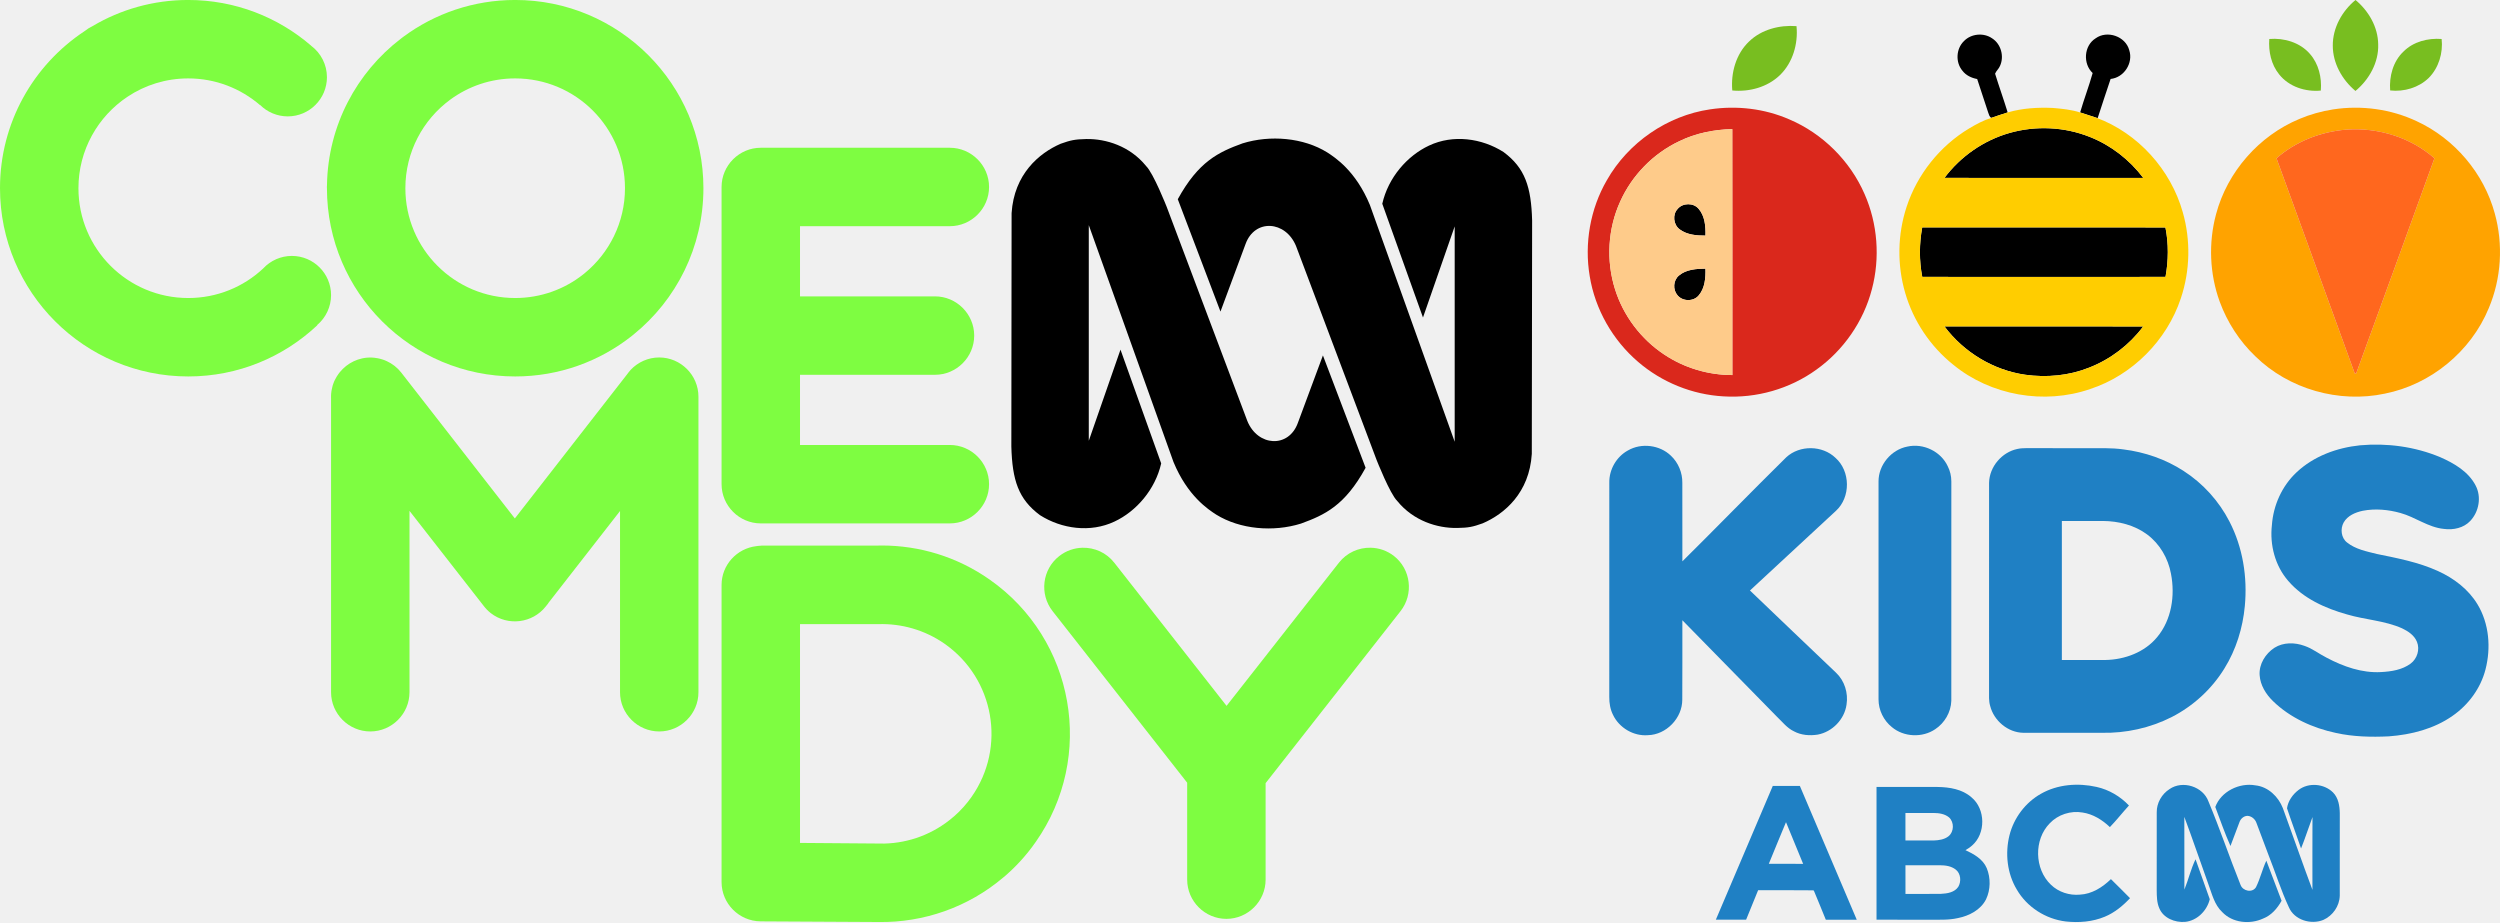
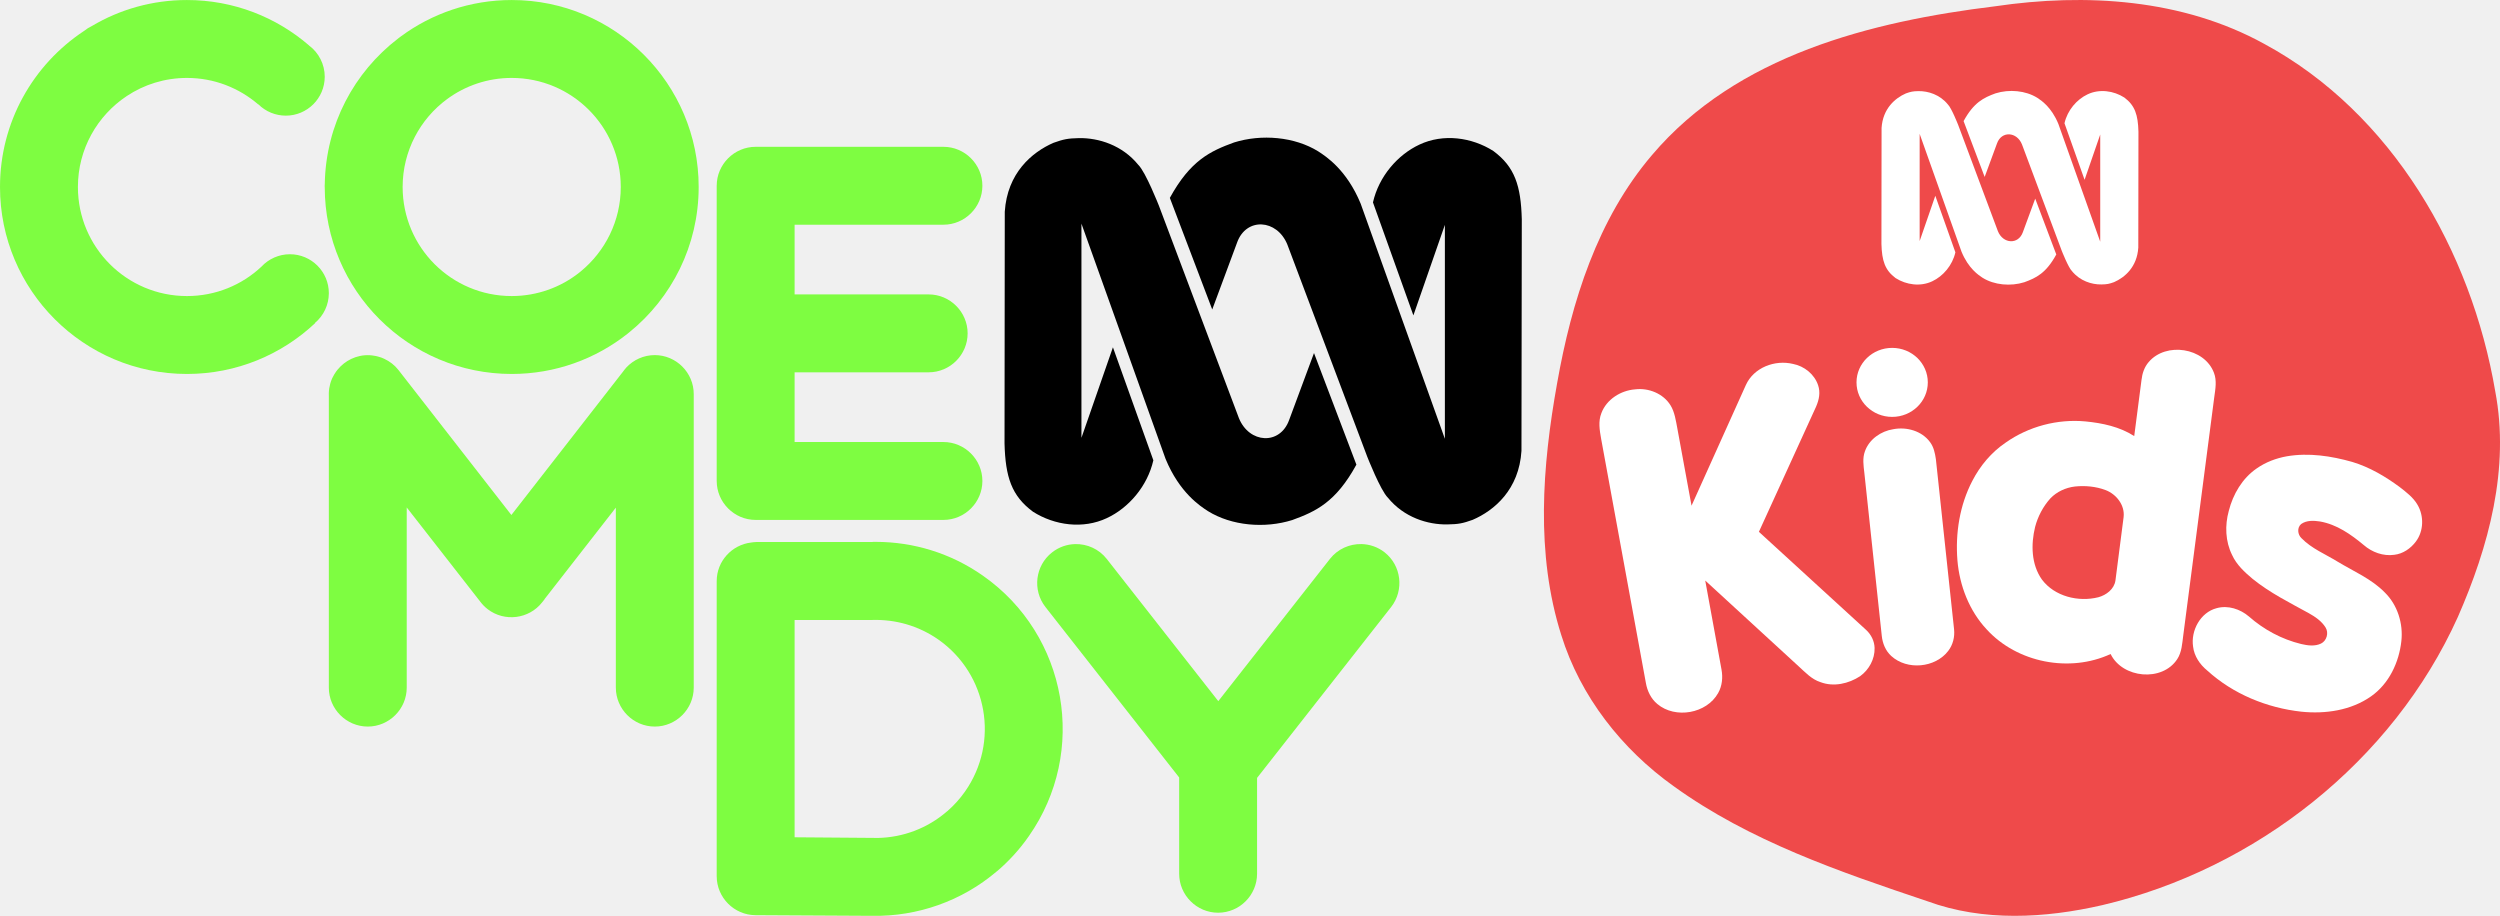
- <svg xmlns="http://www.w3.org/2000/svg" width="567.02mm" height="209.13mm" version="1.1" viewBox="0 0 567.02 209.13">
-   <g transform="translate(300.52 -44.27)">
-     <g transform="matrix(.35278 0 0 .35278 -300.52 308.85)" fill="#7efd41">
-       <g transform="scale(.75)" stroke-width=".708">
-         <path d="m161.36-1e3c-29.917 0-57.96 8.132-81.953 22.371a33.617 33.617 0 0 0-6.846 4.301c-0.077 0.051-0.156 0.099-0.232 0.15-43.595 28.875-72.328 78.344-72.328 134.54 0 89.102 72.258 161.36 161.36 161.36 42.817 0 81.74-16.703 110.62-43.879l-0.148-0.158a33.617 33.617 0 0 0 11.969-25.674 33.617 33.617 0 0 0-33.617-33.615 33.617 33.617 0 0 0-24.646 10.818c-16.806 15.718-39.371 25.275-64.172 25.275-52.017 0-94.127-42.11-94.127-94.127 0-32.767 16.773-61.643 42.18-78.486l-0.199-0.299h2e-3l0.197 0.299c14.862-9.908 32.768-15.641 51.947-15.641 23.496 0 44.939 8.634 61.5 22.859l0.09-0.104a33.617 33.617 0 0 0 23.689 9.799 33.617 33.617 0 0 0 33.617-33.615 33.617 33.617 0 0 0-13.553-26.924l0.035-0.041c-28.309-24.416-65.11-39.207-105.38-39.207z" />
-         <path d="m441.62-1e3c-35.81 0-68.932 11.677-95.684 31.422-0.049 0.036-0.096 0.073-0.145 0.109a33.617 33.617 0 0 0-2.279 1.732c-37.764 28.95-62.333 74.229-63.209 125.28a33.617 33.617 0 0 0-0.088 1.76 33.617 33.617 0 0 0 0.049 1.389c0.178 88.95 72.364 161.03 161.36 161.03 37.792 0 72.541-13.021 100-34.748 0.354-0.28 0.699-0.571 1.051-0.854a33.617 33.617 0 0 0 0.42-0.342c36.52-29.545 59.889-74.787 59.889-125.42 0-89.102-72.258-161.36-161.36-161.36zm0 67.232c52.017 0 94.127 42.11 94.127 94.127 0 29.376-13.5 55.612-34.602 72.9a33.617 33.617 0 0 0-0.242 0.197c-0.323 0.263-0.641 0.529-0.967 0.787-15.994 12.668-36.306 20.242-58.316 20.242-52.017 0-94.127-42.11-94.127-94.127 0-31.069 15.076-58.67 38.289-75.797 15.641-11.536 34.96-18.33 55.838-18.33z" />
-         <path d="m652.16-873.32c-18.471 0-33.615 15.144-33.615 33.615v254.78c0 18.471 15.144 33.617 33.615 33.617h162.07c18.471 0 33.615-15.146 33.615-33.617s-15.144-33.617-33.615-33.617h-128.45v-60.156h115.71c18.471 0 33.617-15.144 33.617-33.615s-15.146-33.617-33.617-33.617h-115.71v-60.156h128.45c18.471 0 33.615-15.146 33.615-33.617s-15.144-33.615-33.615-33.615z" />
-         <path d="m565.11-693.56c-9.625 0-18.329 4.104-24.486 10.615-0.637 0.637-1.203 1.345-1.77 2.123l-1.062 1.416-96.461 123.85-97.381-125.05c-3.352-4.31-7.625-7.579-12.287-9.732-0.259-0.122-0.523-0.232-0.785-0.348-0.216-0.093-0.427-0.199-0.645-0.287 0.1 0.044 0.176 0.086 0.268 0.129-0.47-0.2-0.934-0.411-1.414-0.59-0.212-0.071-0.424-0.142-0.707-0.213-0.212-0.071-0.424-0.14-0.637-0.211-0.514-0.166-1.032-0.316-1.551-0.457-0.173-0.047-0.346-0.09-0.52-0.135-0.364-0.093-0.73-0.179-1.096-0.26-0.166-0.037-0.332-0.075-0.498-0.109-1.047-0.214-2.102-0.377-3.162-0.49-0.187-0.02-0.375-0.036-0.562-0.053-0.365-0.033-0.731-0.059-1.098-0.08-0.174-0.01-0.347-0.022-0.521-0.029-0.536-0.022-1.073-0.034-1.611-0.029-0.6 5e-3 -1.202 0.027-1.803 0.064-0.602 0.038-1.203 0.091-1.805 0.162h-0.141c-0.424 0.071-0.921 0.142-1.346 0.213-0.212 0.071-0.495 0.07-0.707 0.141-0.283 0.071-0.494 0.072-0.777 0.143-5.131 1.097-9.838 3.361-13.828 6.502-0.997 0.785-1.95 1.626-2.853 2.516-0.903 0.89-1.757 1.829-2.557 2.814-0.4 0.493-0.788 0.997-1.16 1.512-1.118 1.546-2.107 3.188-2.957 4.914-0.142 0.212-0.212 0.426-0.354 0.709-0.053 0.159-0.13 0.285-0.213 0.424-3.4e-4 7.7e-4 -2e-3 1e-3 -2e-3 2e-3 -0.027 0.045-0.034 0.087-0.068 0.139v2e-3c-0.073 0.169-0.133 0.342-0.203 0.512-0.192 0.456-0.375 0.917-0.547 1.383-0.021 0.058-0.048 0.114-0.068 0.172-0.028 0.077-0.049 0.157-0.076 0.234-0.203 0.577-0.391 1.159-0.562 1.75-0.019 0.067-0.04 0.133-0.059 0.199-0.36 1.275-0.649 2.581-0.854 3.916-6.2e-4 4e-3 -1e-3 8e-3 -2e-3 0.012-0.018 0.112-0.044 0.222-0.06 0.334v2e-3c-0.052 0.351-0.08 0.706-0.121 1.059-9e-3 0.086-0.021 0.172-0.029 0.258-0.032 0.295-0.077 0.587-0.102 0.883-0.114 1.396-0.135 2.799-0.076 4.201v251.75c0 18.471 15.144 33.617 33.615 33.617s33.617-15.146 33.617-33.617v-155.48l63.6 81.467c1.722 2.282 3.758 4.38 6.111 6.219 14.579 11.323 35.809 8.706 47.203-5.873l1.912-2.406c0.125-0.2 0.229-0.409 0.35-0.611l61.293-78.654v155.34c0 18.471 15.144 33.617 33.615 33.617s33.617-15.146 33.617-33.617v-253.36c0-18.471-15.146-33.617-33.617-33.617z" />
-       </g>
-       <path d="m567.08-399.27c-0.773-7.5e-4 -1.546 5e-3 -2.319 0.018v0.053h-75.372l-0.021 0.059c-0.082-7.5e-4 -0.164-6e-3 -0.246-6e-3 -1.009 0-1.968 0.183-2.947 0.3-12.464 1.49-22.264 12.068-22.264 24.913 0 0.433 0.01 0.864 0.032 1.292-0.022-0.428-0.034-0.859-0.034-1.292v191.08c0 13.787 11.251 25.1 25.014 25.208l-0.066 5e-3 75.902 0.425c28.981 0.478 57.697-9.448 80.361-28.715l-0.051-0.061 0.032-0.026 0.073 0.088c7.696-6.528 14.703-14.119 20.754-22.824 38.376-54.724 25.105-130.2-29.619-168.58-21.082-14.809-45.252-21.896-69.23-21.939zm-75.187 0.281c0.039 5e-3 0.078 0.01 0.117 0.015-0.039-5e-3 -0.078-0.01-0.117-0.015zm22.443 50.266v2e-3h50.426c14.703-0.425 29.617 3.609 42.621 12.686 31.9 22.399 39.65 66.401 17.304 98.301-3.33 4.764-7.157 8.98-11.38 12.656-0.171 0.132-0.341 0.266-0.508 0.403v-1e-3c-12.527 10.828-28.291 16.668-44.32 17.039l-54.142-0.425v-140.66z" stroke-width=".531" />
-       <path transform="scale(.75)" d="m1175-530.46c-10.25-0.227-20.483 4.188-27.248 12.844l-96.293 122.68-0.027-0.035-0.027 0.035-96.223-122.68c-6.765-8.656-16.998-13.07-27.248-12.828-7.013 0.165-14.034 2.51-19.957 7.168-14.579 11.394-17.127 32.624-5.662 47.203l115.36 147.06v83.086c0 18.471 15.146 33.617 33.617 33.617s33.615-15.146 33.615-33.617v-82.732l115.71-147.49c11.394-14.579 8.848-35.811-5.66-47.205-5.923-4.629-12.944-6.956-19.957-7.111z" stroke-width=".708" />
+ <svg xmlns="http://www.w3.org/2000/svg" width="2157.6" height="790.41" version="1.1" viewBox="0 0 570.87 209.13">
+   <g transform="matrix(.35278 0 0 .35278 -.00023283 264.59)" fill="#7efd41">
+     <g transform="scale(.75)" stroke-width=".708">
+       <path d="m161.36-1e3c-29.917 0-57.96 8.132-81.953 22.371a33.617 33.617 0 0 0-6.846 4.301c-0.077 0.051-0.156 0.099-0.232 0.15-43.595 28.875-72.328 78.344-72.328 134.54 0 89.102 72.258 161.36 161.36 161.36 42.817 0 81.74-16.703 110.62-43.879l-0.148-0.158a33.617 33.617 0 0 0 11.969-25.674 33.617 33.617 0 0 0-33.617-33.615 33.617 33.617 0 0 0-24.646 10.818c-16.806 15.718-39.371 25.275-64.172 25.275-52.017 0-94.127-42.11-94.127-94.127 0-32.767 16.773-61.643 42.18-78.486l-0.199-0.299h2e-3l0.197 0.299c14.862-9.908 32.768-15.641 51.947-15.641 23.496 0 44.939 8.634 61.5 22.859l0.09-0.104a33.617 33.617 0 0 0 23.689 9.799 33.617 33.617 0 0 0 33.617-33.615 33.617 33.617 0 0 0-13.553-26.924l0.035-0.041c-28.309-24.416-65.11-39.207-105.38-39.207z" />
+       <path d="m441.62-1e3c-35.81 0-68.932 11.677-95.684 31.422-0.049 0.036-0.096 0.073-0.145 0.109a33.617 33.617 0 0 0-2.279 1.732c-37.764 28.95-62.333 74.229-63.209 125.28a33.617 33.617 0 0 0-0.088 1.76 33.617 33.617 0 0 0 0.049 1.389c0.178 88.95 72.364 161.03 161.36 161.03 37.792 0 72.541-13.021 100-34.748 0.354-0.28 0.699-0.571 1.051-0.854a33.617 33.617 0 0 0 0.42-0.342c36.52-29.545 59.889-74.787 59.889-125.42 0-89.102-72.258-161.36-161.36-161.36zm0 67.232c52.017 0 94.127 42.11 94.127 94.127 0 29.376-13.5 55.612-34.602 72.9a33.617 33.617 0 0 0-0.242 0.197c-0.323 0.263-0.641 0.529-0.967 0.787-15.994 12.668-36.306 20.242-58.316 20.242-52.017 0-94.127-42.11-94.127-94.127 0-31.069 15.076-58.67 38.289-75.797 15.641-11.536 34.96-18.33 55.838-18.33z" />
+       <path d="m652.16-873.32c-18.471 0-33.615 15.144-33.615 33.615v254.78c0 18.471 15.144 33.617 33.615 33.617h162.07c18.471 0 33.615-15.146 33.615-33.617s-15.144-33.617-33.615-33.617h-128.45v-60.156h115.71c18.471 0 33.617-15.144 33.617-33.615s-15.146-33.617-33.617-33.617h-115.71v-60.156h128.45c18.471 0 33.615-15.146 33.615-33.617s-15.144-33.615-33.615-33.615z" />
+       <path d="m565.11-693.56c-9.625 0-18.329 4.104-24.486 10.615-0.637 0.637-1.203 1.345-1.77 2.123l-1.062 1.416-96.461 123.85-97.381-125.05c-3.352-4.31-7.625-7.579-12.287-9.732-0.259-0.122-0.523-0.232-0.785-0.348-0.216-0.093-0.427-0.199-0.645-0.287 0.1 0.044 0.176 0.086 0.268 0.129-0.47-0.2-0.934-0.411-1.414-0.59-0.212-0.071-0.424-0.142-0.707-0.213-0.212-0.071-0.424-0.14-0.637-0.211-0.514-0.166-1.032-0.316-1.551-0.457-0.173-0.047-0.346-0.09-0.52-0.135-0.364-0.093-0.73-0.179-1.096-0.26-0.166-0.037-0.332-0.075-0.498-0.109-1.047-0.214-2.102-0.377-3.162-0.49-0.187-0.02-0.375-0.036-0.562-0.053-0.365-0.033-0.731-0.059-1.098-0.08-0.174-0.01-0.347-0.022-0.521-0.029-0.536-0.022-1.073-0.034-1.611-0.029-0.6 5e-3 -1.202 0.027-1.803 0.064-0.602 0.038-1.203 0.091-1.805 0.162h-0.141c-0.424 0.071-0.921 0.142-1.346 0.213-0.212 0.071-0.495 0.07-0.707 0.141-0.283 0.071-0.494 0.072-0.777 0.143-5.131 1.097-9.838 3.361-13.828 6.502-0.997 0.785-1.95 1.626-2.853 2.516-0.903 0.89-1.757 1.829-2.557 2.814-0.4 0.493-0.788 0.997-1.16 1.512-1.118 1.546-2.107 3.188-2.957 4.914-0.142 0.212-0.212 0.426-0.354 0.709-0.053 0.159-0.13 0.285-0.213 0.424-3.4e-4 7.7e-4 -2e-3 1e-3 -2e-3 2e-3 -0.027 0.045-0.034 0.087-0.068 0.139v2e-3c-0.073 0.169-0.133 0.342-0.203 0.512-0.192 0.456-0.375 0.917-0.547 1.383-0.021 0.058-0.048 0.114-0.068 0.172-0.028 0.077-0.049 0.157-0.076 0.234-0.203 0.577-0.391 1.159-0.562 1.75-0.019 0.067-0.04 0.133-0.059 0.199-0.36 1.275-0.649 2.581-0.854 3.916-6.2e-4 4e-3 -1e-3 8e-3 -2e-3 0.012-0.018 0.112-0.044 0.222-0.06 0.334v2e-3c-0.052 0.351-0.08 0.706-0.121 1.059-9e-3 0.086-0.021 0.172-0.029 0.258-0.032 0.295-0.077 0.587-0.102 0.883-0.114 1.396-0.135 2.799-0.076 4.201v251.75c0 18.471 15.144 33.617 33.615 33.617s33.617-15.146 33.617-33.617v-155.48l63.6 81.467c1.722 2.282 3.758 4.38 6.111 6.219 14.579 11.323 35.809 8.706 47.203-5.873l1.912-2.406c0.125-0.2 0.229-0.409 0.35-0.611l61.293-78.654v155.34c0 18.471 15.144 33.617 33.615 33.617s33.617-15.146 33.617-33.617v-253.36c0-18.471-15.146-33.617-33.617-33.617z" />
    </g>
-     <g transform="matrix(.29078 0 0 .29078 17.664 17.687)">
-       <g fill="#78be20">
-         <path d="m725.33 126.96c-0.09-13.81 7.21-26.89 17.72-35.54 10.22 8.47 17.54 21.07 17.69 34.56 0.5 14.12-7.06 27.54-17.74 36.39-10.37-8.71-17.72-21.65-17.67-35.41z" />
-         <path d="m269.92 123.88c9.73-9.48 23.82-13.08 37.11-12.07 1.36 13.78-2.88 28.48-12.97 38.24-9.74 9.38-23.84 13.2-37.12 11.95-1.22-13.74 2.85-28.4 12.98-38.12z" />
-         <path d="m675.79 121.83c11.54-0.96 23.96 2.67 31.7 11.63 6.84 7.73 9.34 18.48 8.5 28.6-11.96 1.17-24.86-2.99-32.47-12.6-6.28-7.69-8.41-17.9-7.73-27.63z" />
-         <path d="m780.55 131.56c7.68-7.7 19.05-10.55 29.68-9.73 1.19 10.9-2.25 22.5-10.05 30.36-7.84 7.65-19.33 10.97-30.1 9.78-0.85-10.95 2.25-22.73 10.47-30.41z" />
-       </g>
-       <path d="m540.33 121.32c9.03-6.56 23.39-1.56 26.24 9.26 3.28 9.98-4.07 21.36-14.54 22.42-3.48 10.15-6.73 20.38-10.1 30.57l-0.96-0.3c-4.24-1.39-8.47-2.79-12.71-4.13 2.99-10.33 6.87-20.4 9.77-30.76-7.76-7.25-6.83-21.37 2.3-27.06z" />
-       <path d="m437.56 123.55c5.58-5.89 15.43-6.86 22.07-2.21 6.91 4.39 9.53 14.04 6.15 21.44-0.9 2.27-2.95 3.87-3.86 6.11 3.11 10.12 6.73 20.09 9.82 30.23-4.27 1.32-8.51 2.76-12.73 4.23-1.54-0.78-1.9-2.67-2.46-4.14-2.81-8.74-5.68-17.45-8.6-26.15-4.42-0.82-8.75-2.82-11.5-6.48-5.52-6.5-4.99-17.08 1.11-23.03z" />
-       <path d="m473.2 195.13c20.4-5.81 42.74-4.82 62.46 3.04 16.59 6.51 31.15 17.86 41.87 32.06-51.69-0.07-103.39 0.05-155.08-0.06 12.53-16.77 30.61-29.3 50.75-35.04z" />
-       <path d="m214.3 254.39c4.02-4.81 12.28-4.96 16.36-0.13 4.93 5.68 5.56 13.73 5.36 20.94-6.94 0.01-14.51-0.59-20.23-4.96-4.81-3.64-5.63-11.39-1.49-15.85z" />
-       <path d="m405.09 268.78c63.24 0.04 126.47-0.04 189.7 0.04 2.51 12.7 2.39 25.85 0.06 38.57-63.24 0.06-126.48 0.08-189.73 0-2.46-12.73-2.37-25.88-0.03-38.61z" />
-       <path d="m215.32 306.35c5.67-4.82 13.58-5.3 20.69-5.39 0.2 7.14-0.39 15.1-5.2 20.8-4.05 5.01-12.58 4.92-16.62-0.05-3.75-4.39-3.35-11.62 1.13-15.36z" />
-       <path d="m422.43 346c51.67 0.04 103.35-0.08 155.02 0.06-10.76 14.37-25.57 25.66-42.31 32.16-15.68 6.26-33.02 7.84-49.67 5.51-24.93-3.58-48.01-17.59-63.04-37.73z" />
-       <path d="m239.55 176.72c20.82-3.14 42.57-0.62 61.89 7.83 26.01 11.06 47.45 32.39 58.71 58.31 10.19 23.14 12.17 49.77 5.67 74.2-6.52 25.1-22.18 47.63-43.28 62.68-20.78 15.04-46.84 22.46-72.43 20.85-24.38-1.33-48.15-11-66.64-26.92-19.83-16.98-33.54-41-37.73-66.8-4.31-25.5 0.37-52.48 13.36-74.88 16.63-29.33 47.07-50.36 80.45-55.27m-23.95 24.85c-20.27 9.55-36.87 26.54-46.05 46.97-9.71 21.23-11.13 46.07-4.13 68.32 6.46 20.82 20.36 39.2 38.56 51.18 15.59 10.4 34.3 15.92 53.02 15.92-0.04-63.94 0.07-127.89-0.05-191.84-14.23 0.35-28.52 3.15-41.35 9.45z" fill="#da281c" />
-       <path d="m471.74 179.12c11.38-3.34 23.39-4.03 35.18-3.51 7.17 0.63 14.45 1.3 21.34 3.53 4.24 1.34 8.47 2.74 12.71 4.13 32.46 12.03 58.07 40.55 67.38 73.82 6.22 21.8 5.68 45.5-1.53 66.99-10.89 32.86-37.8 59.98-70.72 70.78-35.79 12.39-77.63 5.07-106.9-19.03-17.76-14.21-31-33.99-37.36-55.83-6.42-21.85-6.06-45.63 1.07-67.26 8.28-25.29 25.89-47.38 48.7-61.09 5.52-3.29 11.22-6.42 17.4-8.3 4.22-1.47 8.46-2.91 12.73-4.23m1.46 16.01c-20.14 5.74-38.22 18.27-50.75 35.04 51.69 0.11 103.39-0.01 155.08 0.06-10.72-14.2-25.28-25.55-41.87-32.06-19.72-7.86-42.06-8.85-62.46-3.04m-68.11 73.65c-2.34 12.73-2.43 25.88 0.03 38.61 63.25 0.08 126.49 0.06 189.73 0 2.33-12.72 2.45-25.87-0.06-38.57-63.23-0.08-126.46 0-189.7-0.04m17.34 77.22c15.03 20.14 38.11 34.15 63.04 37.73 16.65 2.33 33.99 0.75 49.67-5.51 16.74-6.5 31.55-17.79 42.31-32.16-51.67-0.14-103.35-0.02-155.02-0.06z" fill="#ffcd00" />
-       <path d="m725.54 176.76c22.03-3.4 45.09-0.3 65.28 9.22 29.47 13.6 52.35 40.6 60.86 71.94 6.71 24.23 5.11 50.69-4.69 73.87-13.9 33.76-45.25 59.58-81.08 66.67-35.78 7.63-74.97-3.52-101.08-29.22-12.34-11.78-21.8-26.48-27.69-42.47-7.91-21.75-8.88-45.95-2.86-68.28 8.75-33.01 33.5-61.22 65.04-74.31 8.37-3.57 17.22-6 26.22-7.42m-44.11 38.12c20.33 55.95 40.77 111.87 61.04 167.84 0.26 0.03 0.78 0.09 1.04 0.12 20.39-55.97 40.89-111.91 61.09-167.94-18.55-16.4-44.09-24.17-68.66-22.37-19.86 1.57-39.47 9.15-54.51 22.35z" fill="#ffa300" />
-       <path d="m215.6 201.57c12.83-6.3 27.12-9.1 41.35-9.45 0.12 63.95 0.01 127.9 0.05 191.84-18.72 0-37.43-5.52-53.02-15.92-18.2-11.98-32.1-30.36-38.56-51.18-7-22.25-5.58-47.09 4.13-68.32 9.18-20.43 25.78-37.42 46.05-46.97m-1.3 52.82c-4.14 4.46-3.32 12.21 1.49 15.85 5.72 4.37 13.29 4.97 20.23 4.96 0.2-7.21-0.43-15.26-5.36-20.94-4.08-4.83-12.34-4.68-16.36 0.13m1.02 51.96c-4.48 3.74-4.88 10.97-1.13 15.36 4.04 4.97 12.57 5.06 16.62 0.05 4.81-5.7 5.4-13.66 5.2-20.8-7.11 0.09-15.02 0.57-20.69 5.39z" fill="#fecb8a" />
-       <path d="m681.43 214.88c15.04-13.2 34.65-20.78 54.51-22.35 24.57-1.8 50.11 5.97 68.66 22.37-20.2 56.03-40.7 111.97-61.09 167.94-0.26-0.03-0.78-0.09-1.04-0.12-20.27-55.97-40.71-111.89-61.04-167.84z" fill="#ff671e" />
-       <g fill="#1f80c4">
-         <path d="m746.56 438.76c21.11-1.9 42.81 1.03 62.42 9.19 10.92 4.79 22.16 11.26 27.81 22.26 4.61 8.85 2.59 20.27-4.16 27.46-5.16 5.6-13.34 7.31-20.65 6.3-12.23-1.19-22.23-9.21-33.86-12.41-9.49-2.67-19.65-3.61-29.37-1.74-5.76 1.21-11.88 3.77-14.92 9.11-2.78 4.97-2.03 11.98 2.59 15.61 6.66 5.34 15.33 6.98 23.42 9.01 16.07 3.28 32.39 6.4 47.42 13.23 12.42 5.6 23.84 14.23 30.95 26.03 9.12 15.07 10.58 33.93 6.23 50.78-3.78 14.68-13.26 27.57-25.66 36.17-14.51 10.2-32.26 14.72-49.76 16.01-13.76 0.66-27.67 0.34-41.18-2.64-18.12-3.87-35.78-11.81-49.17-24.86-5.51-5.36-9.89-12.4-10.4-20.23-0.6-8.6 4.53-16.79 11.58-21.37 6.91-4.35 15.76-4.24 23.26-1.53 6.34 2.1 11.58 6.37 17.5 9.33 13.01 6.86 27.52 12.04 42.43 11.16 7.97-0.43 16.42-1.7 22.99-6.59 5.12-3.77 7.39-11.05 4.95-16.98-2.01-5.06-6.81-8.26-11.53-10.51-13.61-6.1-28.79-6.65-42.95-10.86-17.07-4.77-34.19-12.47-45.94-26.18-10.26-11.79-14.47-28.06-12.73-43.45 1.09-15.46 7.83-30.55 19.19-41.19 13.38-12.62 31.46-19.23 49.54-21.11z" />
-         <path d="m175.6 442.74c10.51-6.06 24.77-4.28 33.5 4.16 5.73 5.4 8.99 13.24 8.87 21.12 0.08 20.42-0.01 40.83 0.04 61.25 27.17-26.92 53.82-54.35 81.06-81.2 10.48-9.64 28.17-9.39 38.4 0.5 11.68 10.42 11.89 30.62 0.38 41.24-22.39 20.71-44.77 41.44-67.13 62.2 22.28 21.49 44.82 42.71 67.16 64.14 6.66 6.27 9.61 15.9 8.17 24.88-1.6 11.51-11.12 21.3-22.53 23.39-6.22 0.97-12.85 0.48-18.47-2.56-5.43-2.55-9.1-7.47-13.37-11.49-24.56-25.05-49.12-50.11-73.68-75.16-0.05 20.61 0.09 41.24-0.07 61.85 0.12 14.42-12.44 27.5-26.87 27.8-11.18 0.89-22.33-5.77-27.14-15.83-2.2-4.33-2.97-9.22-2.93-14.03 0.02-55.67-0.01-111.34 0.02-167-0.22-10.27 5.55-20.37 14.59-25.26z" />
-         <path d="m393.54 439.75c12.37-2.81 26.07 3.77 31.43 15.29 1.88 3.67 2.85 7.81 2.83 11.94-0.03 57.03 0 114.06-0.02 171.09-0.28 8.82-5.2 17.28-12.54 22.12-10.03 6.82-24.48 6.21-33.8-1.61-6.47-5.16-10.44-13.32-10.43-21.61-0.01-56.68-0.02-113.36 0-170.04-0.06-12.86 9.92-24.81 22.53-27.18z" />
-         <path d="m479.41 441.58c2.16-0.47 4.37-0.59 6.58-0.6 15.66 0.04 31.32 0.01 46.98 0.02 9.66 0.09 19.39-0.41 29 0.95 16.68 2.06 32.99 7.68 47.09 16.87 15.09 9.72 27.51 23.5 35.7 39.46 10.39 20.12 14.09 43.35 11.96 65.8-1.58 17.15-6.82 34.07-15.93 48.74-9.87 16.07-24.28 29.28-41.06 37.87-16.84 8.57-35.86 12.74-54.73 12.31-20.34-0.01-40.68 0.01-61.02 0-12.05-0.17-23-9.41-25.91-20.99-1.15-3.9-0.84-7.99-0.86-11.99 0.02-54.02-0.02-108.05 0.02-162.07 0.28-12.48 9.99-23.87 22.18-26.37m34.59 56.21v108.42h34c15.03-0.27 30.6-6.01 40.34-17.84 11.28-13.5 14.07-32.45 10.79-49.36-2.19-12.03-8.72-23.33-18.56-30.67-9.89-7.37-22.38-10.48-34.58-10.56-10.66 0.01-21.33 0-31.99 0.01z" />
-         <path d="m288.52 704.45c7.04-0.04 14.08 0.01 21.12-0.02 14.81 34.78 29.65 69.55 44.38 104.36-8.04 0.01-16.08-0.03-24.13 0.02-3.16-7.51-6.05-15.13-9.29-22.6l-0.49-0.34c-14.34-0.2-28.69-0.03-43.02-0.08-3.1 7.68-6.22 15.34-9.37 22.99-7.87 0.01-15.73 0.03-23.6-0.02 14.83-34.75 29.59-69.54 44.4-104.31m-3.1 60.75c8.92 0.02 17.84 0 26.77 0.01-4.49-10.82-8.86-21.69-13.36-32.5-4.62 10.77-8.88 21.69-13.41 32.49z" />
-         <path d="m497.63 710.6c13.05-7.47 28.98-8.64 43.47-5.38 9.62 2.15 18.47 7.34 25.24 14.49-5.05 5.53-9.67 11.45-14.87 16.85-5.89-5.62-13.16-10.17-21.33-11.38-9.21-1.6-19.15 1.59-25.58 8.41-12.53 12.73-12 35.67 0.93 47.94 5.92 5.73 14.39 8.47 22.56 7.71 9.38-0.44 17.65-5.73 24.22-12.1 5.03 4.89 9.95 9.9 14.91 14.86-5.62 5.97-12.1 11.34-19.75 14.48-9.54 3.96-20.17 4.79-30.37 3.68-15.69-1.87-30.35-11.23-38.25-24.97-7.52-12.55-9.17-28.14-5.67-42.23 3.38-13.5 12.35-25.5 24.49-32.36z" />
-         <path d="m597.97 706.93c10.18-7.11 26.22-2.04 30.41 9.7 8.96 21.41 16.36 43.46 25 65 1.74 4.84 9.14 6.47 12.03 1.82 3.31-6.64 4.94-13.99 8.09-20.71 3.98 10.42 7.87 20.87 11.89 31.27-3.3 5.94-7.98 11.41-14.48 13.91-10.3 4.69-23.78 3.4-31.79-5.05-6.2-5.78-8.05-14.31-10.9-21.95-6.28-17.43-12.21-34.99-18.69-52.34 0.08 18.91-0.01 37.81 0.05 56.72 3.17-7.77 5.05-16.09 8.7-23.64 3.78 10.35 7.34 20.79 11.09 31.15-2.18 9.02-9.95 16.84-19.4 17.68-7.82 0.58-16.74-2.92-19.93-10.56-1.94-4.35-2-9.22-2.05-13.89 0.03-20.36-0.02-40.72 0.02-61.08-0.07-7.23 3.9-14.16 9.96-18.03z" />
-         <path d="m633.68 720.86c4.39-12.06 18.77-19.16 31.32-16.86 9.92 1.05 17.9 8.82 21.41 17.83 7.77 21.19 15.11 42.54 23.04 63.67 0.01-18.92-0.07-37.84 0.04-56.76-3.07 8.13-5.66 16.44-8.92 24.49-3.53-10.48-7.48-20.83-10.94-31.33 0.75-5.67 4.44-10.88 8.99-14.31 7.81-6.02 19.89-4.97 26.85 1.9 4.29 4.28 5.24 10.65 5.32 16.46-0.01 21.37 0.03 42.75-0.02 64.12-0.19 8.11-5.48 15.62-12.84 18.89-9.68 3.91-22.63 0.07-26.88-9.93-6.11-13.08-10.41-26.93-15.72-40.35-3.21-8.48-6.33-17-9.57-25.47-1.04-2.89-3.71-5.18-6.81-5.43-2.94-0.03-5.45 2.16-6.39 4.84-2.41 6.2-4.65 12.46-7.04 18.67-4.43-9.93-8.01-20.26-11.84-30.43z" />
-         <path d="m369.44 705.22c15.86 0.01 31.72-0.06 47.59 0.03 9.28 0.13 19.31 1.71 26.49 8.1 11.02 9.11 11.25 28.22 0.44 37.59-1.56 1.4-3.36 2.5-5.15 3.59 6.61 3.09 13.64 6.97 16.61 14.07 3.14 7.65 3 16.77-0.54 24.27-4.19 8.29-13.15 12.9-21.94 14.65-7.52 1.72-15.26 1.2-22.91 1.27-13.53-0.01-27.06 0.01-40.59-0.01v-103.56m22.56 20.34v21.44c7.34-0.01 14.67 0.02 22.01 0 4.02-0.14 8.34-0.73 11.59-3.3 4.37-3.52 4.53-10.95 0.41-14.71-3.34-2.77-7.86-3.44-12.06-3.44-7.32 0.01-14.63 0.01-21.95 0.01m0.01 40.75c-0.01 7.46-0.03 14.92 0.01 22.39 9.25-0.09 18.49 0.09 27.74-0.09 4.85-0.22 10.53-1.11 13.45-5.48 2.47-4.16 2-10.34-1.97-13.43-3.44-2.72-8-3.37-12.26-3.38-8.99-0.01-17.98 0.01-26.97-0.01z" />
-       </g>
+     <path d="m567.08-399.27c-0.773-7.5e-4 -1.546 5e-3 -2.319 0.018v0.053h-75.372l-0.021 0.059c-0.082-7.5e-4 -0.164-6e-3 -0.246-6e-3 -1.009 0-1.968 0.183-2.947 0.3-12.464 1.49-22.264 12.068-22.264 24.913 0 0.433 0.01 0.864 0.032 1.292-0.022-0.428-0.034-0.859-0.034-1.292v191.08c0 13.787 11.251 25.1 25.014 25.208l-0.066 5e-3 75.902 0.425c28.981 0.478 57.697-9.448 80.361-28.715l-0.051-0.061 0.032-0.026 0.073 0.088c7.696-6.528 14.703-14.119 20.754-22.824 38.376-54.724 25.105-130.2-29.619-168.58-21.082-14.809-45.252-21.896-69.23-21.939zm-75.187 0.281c0.039 5e-3 0.078 0.01 0.117 0.015-0.039-5e-3 -0.078-0.01-0.117-0.015zm22.443 50.266v2e-3h50.426c14.703-0.425 29.617 3.609 42.621 12.686 31.9 22.399 39.65 66.401 17.304 98.301-3.33 4.764-7.157 8.98-11.38 12.656-0.171 0.132-0.341 0.266-0.508 0.403v-1e-3c-12.527 10.828-28.291 16.668-44.32 17.039l-54.142-0.425v-140.66z" stroke-width=".531" />
+     <path transform="scale(.75)" d="m1175-530.46c-10.25-0.227-20.483 4.188-27.248 12.844l-96.293 122.68-0.027-0.035-0.027 0.035-96.223-122.68c-6.765-8.656-16.998-13.07-27.248-12.828-7.013 0.165-14.034 2.51-19.957 7.168-14.579 11.394-17.127 32.624-5.662 47.203l115.36 147.06v83.086c0 18.471 15.146 33.617 33.617 33.617s33.615-15.146 33.615-33.617v-82.732l115.71-147.49c11.394-14.579 8.848-35.811-5.66-47.205-5.923-4.629-12.944-6.956-19.957-7.111z" stroke-width=".708" />
+   </g>
+   <g transform="matrix(.18725 0 0 .18725 -.00023283 .0035821)">
+     <path d="m1315.8 168.4c23.8-0.4 52.8 8.5 72.4 32.7 8.9 8.6 25.1 49.8 25.1 49.8l97.5 258.9c12.5 31.1 50.2 33.4 61.3 2.3l30.3-81.6 51.7 136.1c-25.1 45.9-49.5 57.1-78.3 67.6-33.6 10.5-73.8 7-102.7-10.9-9.6-6.2-34.7-22.5-51.7-63.7l-102.6-286.9v261.2l38.4-110.4 49.3 137.8c-7.2 31.6-30.1 58.1-56.7 70.5-29.1 13.7-63.8 8.9-90.1-7.8-26.2-19.4-33.6-42.4-34.7-83.2l0.3-282.6c3-47.1 33.1-72.7 59.5-84.1 12.1-4.3 17.2-5.4 31-5.7z" />
+     <path d="m1764.9 639.5c-23.8 0.4-52.8-8.5-72.4-32.6-8.9-8.6-25.1-49.8-25.1-49.8l-97.5-258.9c-12.6-31.1-50.2-33.5-61.3-2.4l-30.3 81.6-51.7-136.1c25.1-45.8 49.5-57.1 78.3-67.6 33.6-10.5 73.9-7 102.7 10.9 9.6 6.2 34.7 22.5 51.7 63.7l102.7 286.8v-260.9l-38.4 110.4-49.3-137.8c7.2-31.7 30.1-58.1 56.7-70.5 29.1-13.7 63.8-8.9 90.1 7.8 26.2 19.4 33.6 42.4 34.7 83.1l-0.4 282.6c-2.9 47.1-33 72.7-59.5 84.1-12 4.3-17.2 5.4-31 5.6z" />
+   </g>
+   <g transform="matrix(.36387 0 0 .36387 352.55 1.4885e-6)">
+     <g transform="matrix(4.9968,0,0,4.9968,-414.4,-129.92)">
+       <path d="m173.38 31.5c16.08 8.68 26.03 26.01 29.03 43.64 1.85 9.68-0.82 19.52-4.7 28.36-8.19 18.14-25.38 31.65-44.66 36.18-7.19 1.65-14.92 2.09-21.95-0.49-11.05-3.71-22.33-7.56-31.87-14.45-6.52-4.65-11.72-11.27-14.11-18.96-3.25-10.23-2.4-21.23-0.53-31.64 1.81-10.25 5.06-20.64 11.93-28.68 10.6-12.5 27.46-16.76 43.07-18.67 11.39-1.68 23.54-0.93 33.79 4.71z" fill="#ef4a4a" />
    </g>
-     <g transform="matrix(.18725 0 0 .18725 -300.52 44.27)">
-       <path d="m1315.8 168.4c23.8-0.4 52.8 8.5 72.4 32.7 8.9 8.6 25.1 49.8 25.1 49.8l97.5 258.9c12.5 31.1 50.2 33.4 61.3 2.3l30.3-81.6 51.7 136.1c-25.1 45.9-49.5 57.1-78.3 67.6-33.6 10.5-73.8 7-102.7-10.9-9.6-6.2-34.7-22.5-51.7-63.7l-102.6-286.9v261.2l38.4-110.4 49.3 137.8c-7.2 31.6-30.1 58.1-56.7 70.5-29.1 13.7-63.8 8.9-90.1-7.8-26.2-19.4-33.6-42.4-34.7-83.2l0.3-282.6c3-47.1 33.1-72.7 59.5-84.1 12.1-4.3 17.2-5.4 31-5.7z" />
-       <path d="m1764.9 639.5c-23.8 0.4-52.8-8.5-72.4-32.6-8.9-8.6-25.1-49.8-25.1-49.8l-97.5-258.9c-12.6-31.1-50.2-33.5-61.3-2.4l-30.3 81.6-51.7-136.1c25.1-45.8 49.5-57.1 78.3-67.6 33.6-10.5 73.9-7 102.7 10.9 9.6 6.2 34.7 22.5 51.7 63.7l102.7 286.8v-260.9l-38.4 110.4-49.3-137.8c7.2-31.7 30.1-58.1 56.7-70.5 29.1-13.7 63.8-8.9 90.1 7.8 26.2 19.4 33.6 42.4 34.7 83.1l-0.4 282.6c-2.9 47.1-33 72.7-59.5 84.1-12 4.3-17.2 5.4-31 5.6z" />
+     <g transform="matrix(.40234 0 0 .40518 211.81 57.069)" fill="#fff">
+       <path d="m57.733 0.28c15.151-0.238 33.573 5.428 46 20.761 5.629 5.446 15.973 31.626 15.973 31.626l61.955 164.54c7.968 19.756 31.928 21.236 38.963 1.488l19.245-51.893 32.859 86.48c-15.973 29.158-31.435 36.305-49.765 42.967-21.346 6.68-46.932 4.477-65.245-6.9-6.086-3.947-22.059-14.318-32.86-40.516l-65.242-182.34v166.04l24.417-70.16 31.325 87.586c-4.569 20.113-19.116 36.918-36.021 44.822-18.495 8.717-40.554 5.629-57.276-4.945-16.651-12.354-21.348-26.929-22.061-52.872l0.22-179.6c1.9-29.908 21.017-46.192 37.794-53.484 7.657-2.723 10.929-3.464 19.719-3.601z" />
+       <path d="m343.15 299.71c-15.15 0.266-33.572-5.428-46.019-20.734-5.629-5.445-15.955-31.625-15.955-31.625l-61.953-164.54c-7.986-19.784-31.928-21.264-38.964-1.499l-19.245 51.895-32.86-86.481c15.955-29.131 31.453-36.305 49.765-42.984 21.364-6.68 46.95-4.45 65.245 6.926 6.104 3.948 22.059 14.319 32.859 40.518l65.244 182.31v-166.01l-24.397 70.16-31.344-87.586c4.569-20.14 19.135-36.926 36.04-44.821 18.478-8.699 40.555-5.638 57.258 4.943 16.668 12.327 21.347 26.93 22.06 52.845l-0.237 179.62c-1.864 29.908-20.999 46.201-37.795 53.484-7.603 2.713-10.893 3.443-19.702 3.572z" />
+     </g>
+     <g transform="matrix(.84587 0 0 .84587 -1.9024 -42.529)" fill="#fff">
+       <ellipse cx="260.61" cy="333.97" rx="26.451" ry="25.599" style="paint-order:stroke fill markers" />
+       <path d="m499.33 326.81c2.3 5.86 1.06 12.21 0.24 18.23l-23.03 176.95c-0.78 5.86-1.05 12.12-4.38 17.23-11.13 17.18-40.66 14.35-49.48-3.73-30.34 14.07-69.32 6.51-91.91-18.22-12.97-13.86-20.16-32.47-21.74-51.25-1.6-20.12 1.66-40.97 11.06-58.97 5.78-11.24 14.14-21.2 24.62-28.32 17.1-12.08 38.51-17.75 59.34-15.8 12.56 1.23 25.41 3.94 36.15 10.88l5.41-41.71c0.54-4.78 2.13-9.56 5.33-13.23 12.82-15.05 41.3-10.77 48.39 7.94zm-103.12 84.41c-6.82 0.81-13.45 3.83-18.23 8.83-5.38 5.98-9.26 13.36-11.31 21.13-3.16 12.96-2.92 27.84 5.06 39.08 9.41 12.55 27.05 16.82 41.85 13.12 5.85-1.6 11.765-5.982 12.69-12.43l6.05-47c1.07-8.87-5.36-17.04-13.39-20.09-7.19-2.7-15.1-3.43-22.72-2.64z" />
+       <path d="m152.05 335.99c5.858-13.069 21.61-18.98 35.03-15.71 8.35 1.61 15.92 7.68 18.61 15.86 1.78 5.25 0.78 10.584-1.56 15.92l-42.38 92.78 79.56 72.79c3.72 3.42 6.14 8.28 6.27 13.37 0.23 8.21-4.12 16.16-10.71 20.93-8.55 5.59-19.65 8.15-29.46 4.42-6.5-2.06-11.19-7.2-16.09-11.65l-69.39-63.71 12.07 66.02c1.09 5.86 0.5 12.16-2.47 17.41-8.53 15.31-31.76 19.39-45.13 8.17-4.71-3.91-7.49-9.7-8.51-15.66l-33.17-180.99c-1.155-6.604-2.28-13 0.16-19.15 3.84-10.25 14.36-16.82 25.03-17.65 9.99-1.24 20.86 3.1 26.25 11.81 3.111 4.991 4.01 11.55 5.14 17.52l10.47 56.99z" />
+       <path d="m261.48 368.7c9.88-1.89 21.16 1.25 27.25 9.6 2.74 3.66 3.678 8.177 4.33 12.71l13.48 126.1c0.61 5.67-0.83 11.6-4.36 16.12-9.68 12.6-30.49 14.46-42.23 3.74-4.22-3.8-6.477-9.409-7.04-14.94l-12.95-121.09c-0.61-5.24-1.44-10.71 0.43-15.79 3.12-8.96 11.92-15.05 21.09-16.45z" />
+       <path d="m553.5 388.79c16.21-2.76 32.86-0.24 48.53 4.21 12.85 3.89 24.57 10.8 35.31 18.77 4.77 3.75 9.83 7.51 12.94 12.86 5 8.31 4.76 19.7-1.17 27.48-3.83 5.11-9.55 9.06-16 9.78-8.18 1.15-16.49-1.91-22.65-7.26-9.46-7.88-20.01-15.29-32.4-17.46-4.65-0.72-9.99-0.98-14 1.88-3.18 2.67-2.67 7.81 0.23 10.5 7.49 7.72 17.7 11.82 26.73 17.38 11.94 7.24 25.23 12.79 35.11 22.94 9.43 9.23 13.71 23.05 12.26 36.05-1.73 15.84-9.19 31.66-22.47 40.97-14.87 10.47-33.93 13.23-51.7 11.39-25.64-2.82-50.72-13.12-69.89-30.57-5.41-4.44-9.64-10.62-10.46-17.7-1.8-11.9 5.44-25.4 17.46-28.52 8.41-2.37 17.52 0.64 24 6.2 11.04 9.71 24.37 16.89 38.69 20.37 4.8 1.13 10.15 1.9 14.77-0.33 4.24-2.05 5.88-7.96 3.36-11.94-2.92-4.72-7.68-7.93-12.44-10.59-14.23-7.84-28.92-15.13-41.61-25.4-6.01-5.03-11.99-10.52-15.29-17.78-5.03-10.08-5.43-21.97-2.45-32.72 3.12-12.36 9.99-24.1 20.61-31.43 6.69-4.7 14.5-7.66 22.53-9.08z" />
    </g>
  </g>
</svg>
